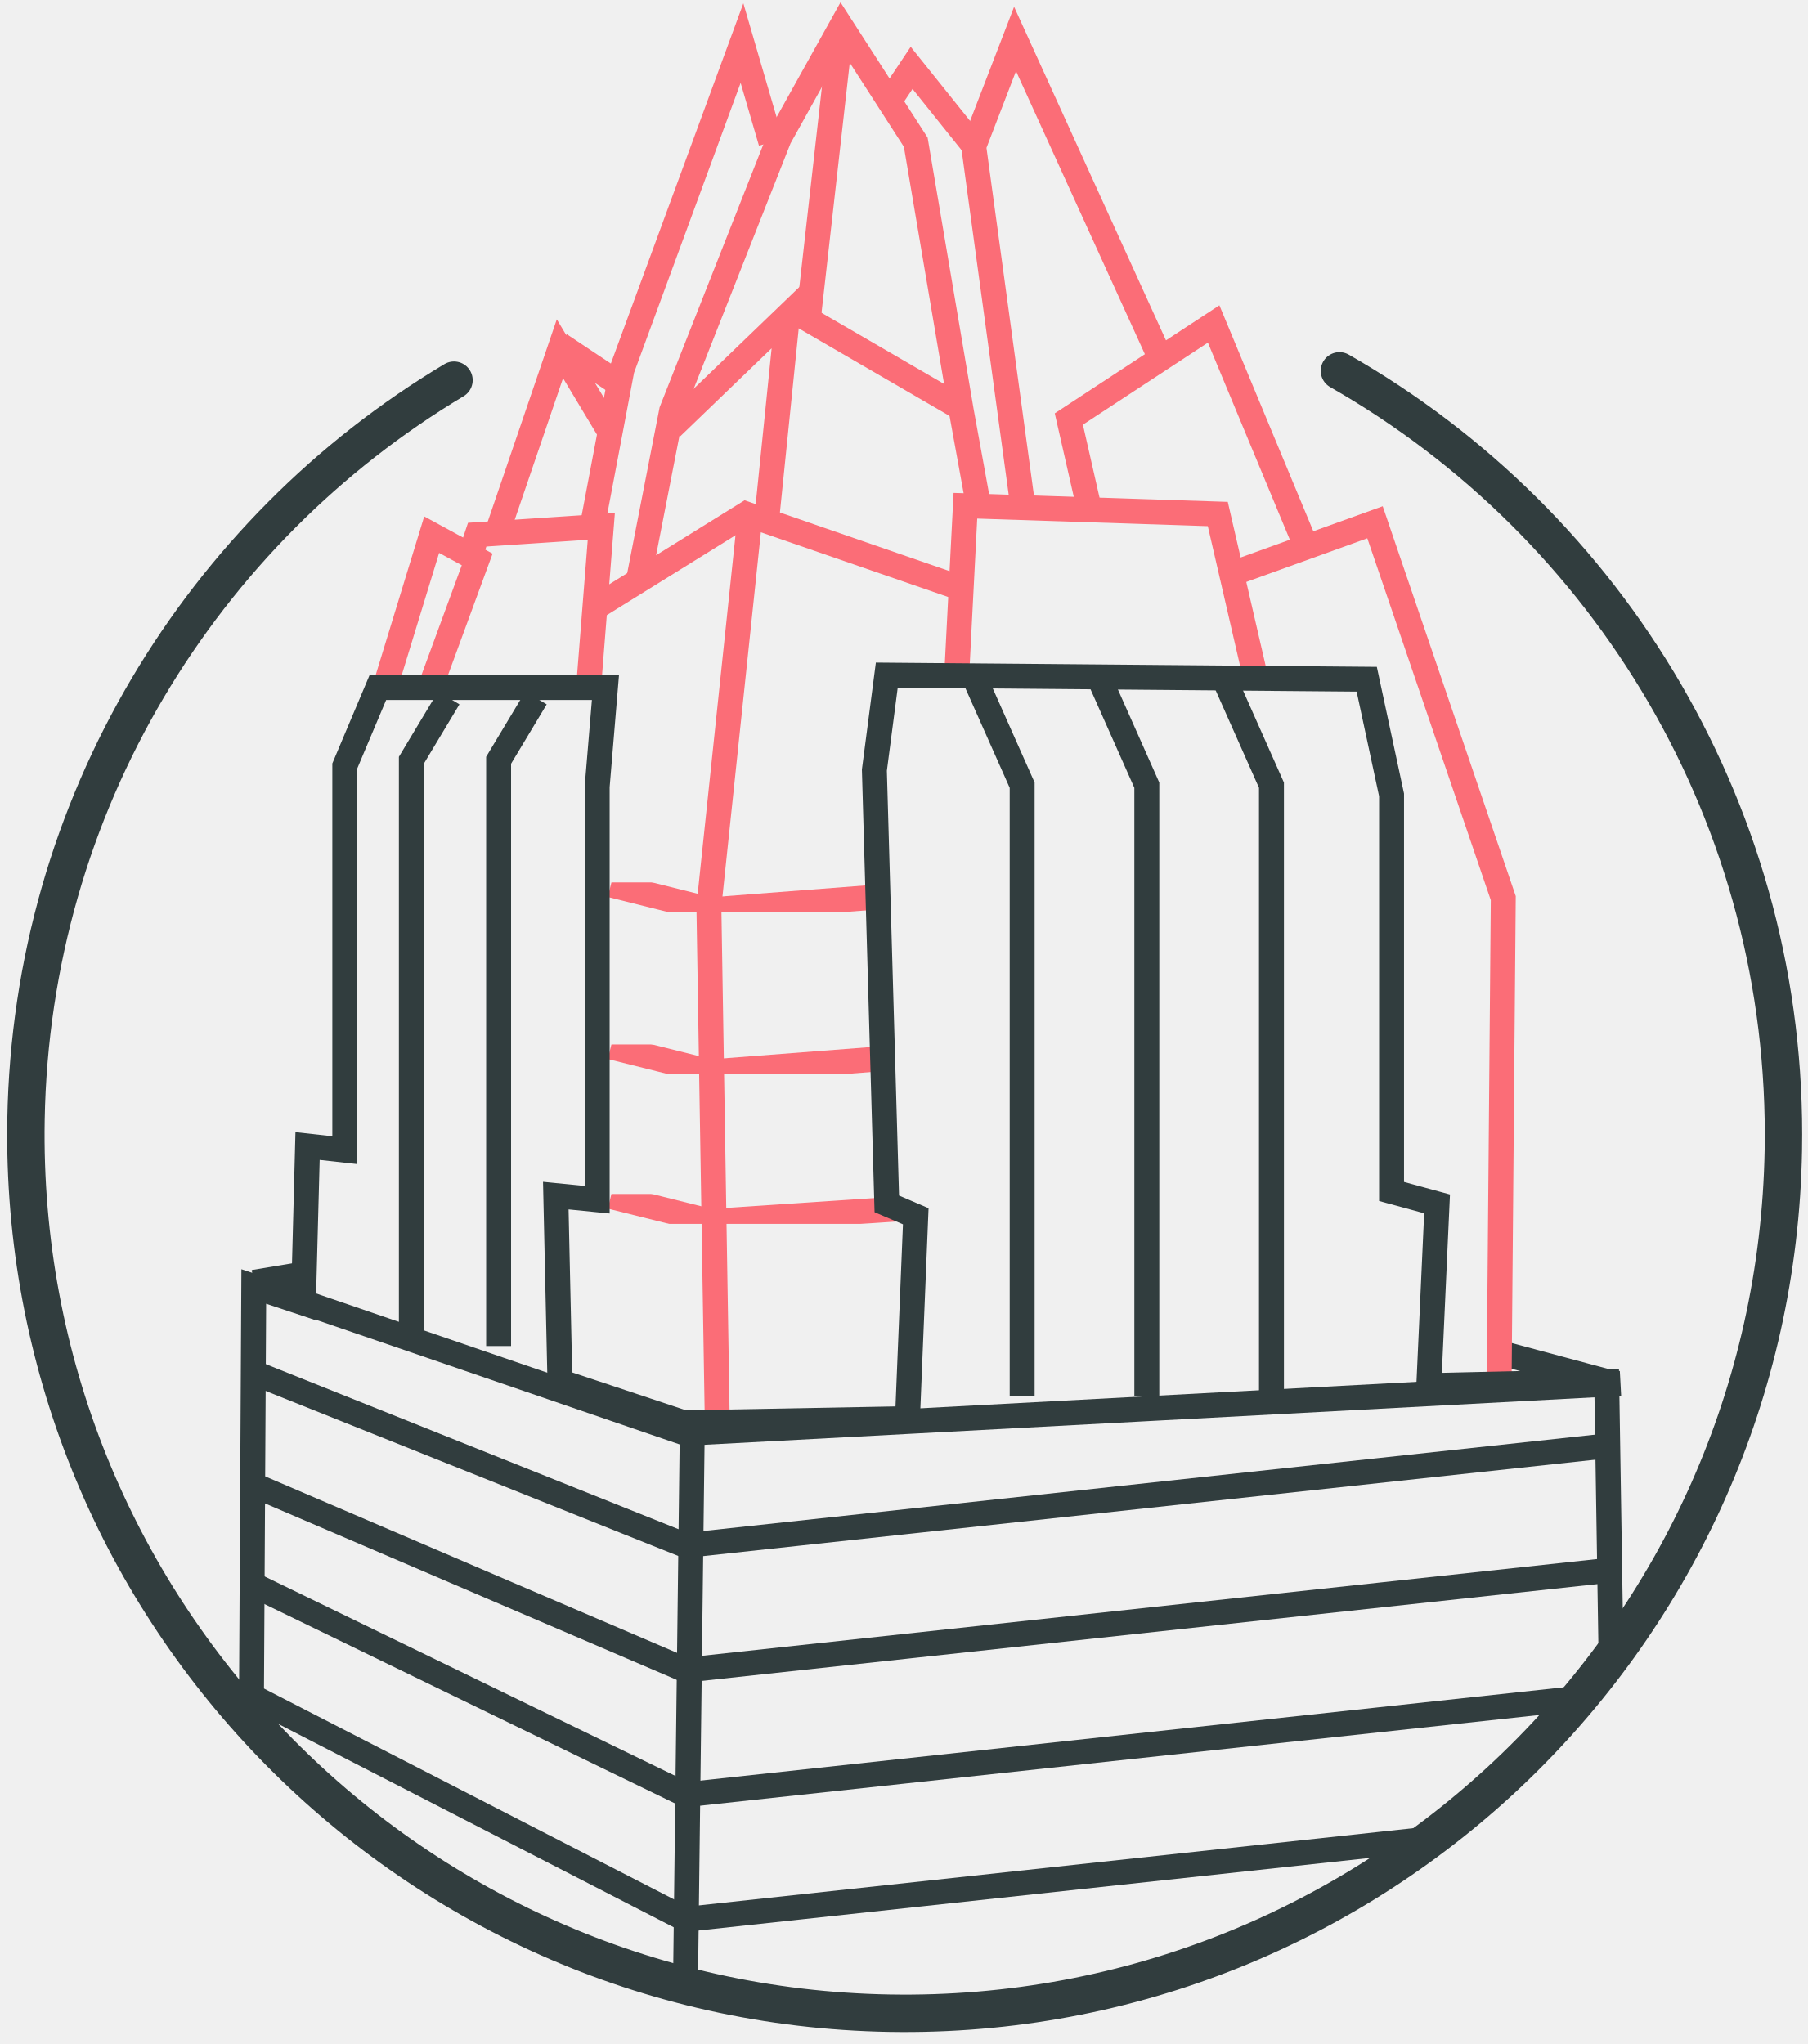
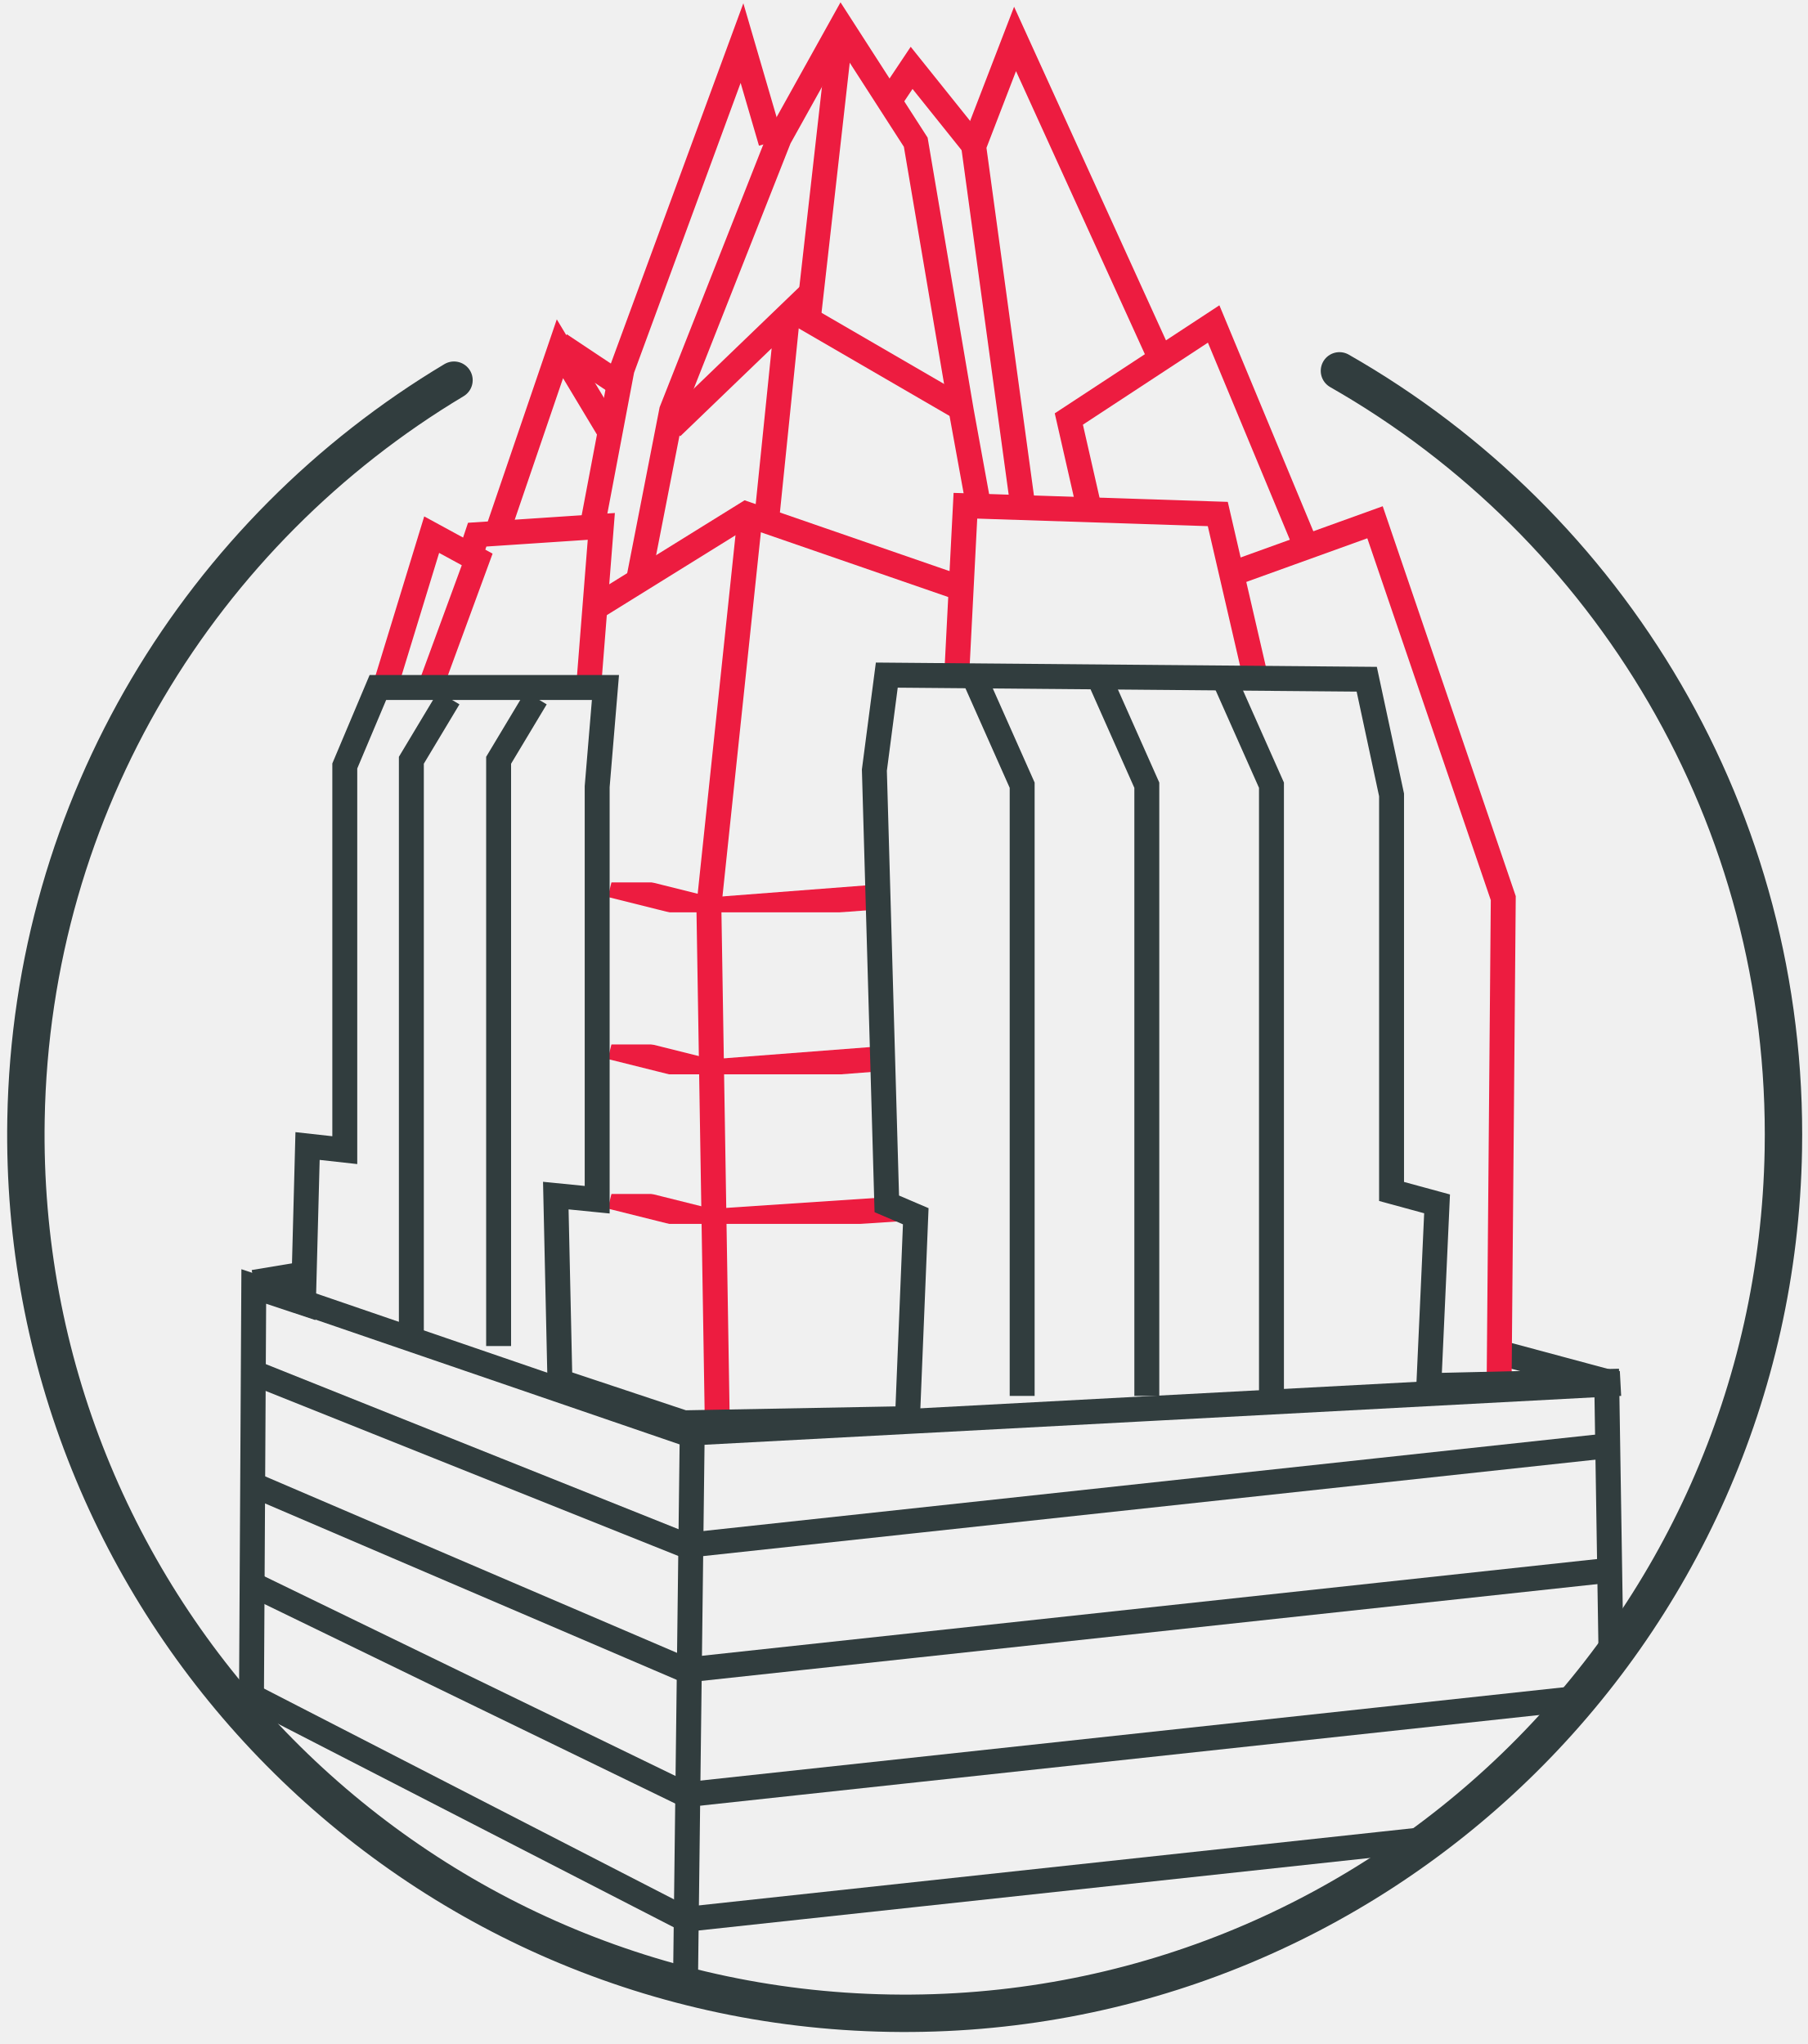
<svg xmlns="http://www.w3.org/2000/svg" xmlns:xlink="http://www.w3.org/1999/xlink" width="145px" height="164px" viewBox="0 0 145 164" version="1.1">
  <defs>
    <path d="M72,163 C32.236,163 2.27373675e-13,130.844 2.27373675e-13,91.178 C2.27373675e-13,51.513 23.4,-2.26207941e-15 63.164,0 C76.625,-2.26207941e-15 91.35,2.755 102.128,9.169 C123.186,21.702 144,64.941 144,91.178 C144,130.844 111.764,163 72,163 Z" id="path-1" />
  </defs>
  <g id="meetups" stroke="none" stroke-width="1" fill="none" fill-rule="evenodd">
    <g id="austin-art" transform="translate(0, -2)">
      <g id="Group-2" transform="translate(1, 0)">
        <mask id="mask-2" fill="white">
          <use xlink:href="#path-1" />
        </mask>
        <g id="Mask" />
-         <polyline id="Path-24" stroke="#FB6D77" stroke-width="2" mask="url(#mask-2)" points="48 73 56 75 69 74" />
-         <polyline id="Path-24-Copy" stroke="#FB6D77" stroke-width="2" mask="url(#mask-2)" points="48 86 56 88 69 87" />
-         <polyline id="Path-24-Copy-2" stroke="#FB6D77" stroke-width="2" mask="url(#mask-2)" points="48 98 56 100 71 99" />
+         <polyline id="Path-24" stroke="#ED1C40" stroke-width="2" mask="url(#mask-2)" points="48 73 56 75 69 74" />
+         <polyline id="Path-24-Copy" stroke="#ED1C40" stroke-width="2" mask="url(#mask-2)" points="48 86 56 88 69 87" />
+         <polyline id="Path-24-Copy-2" stroke="#ED1C40" stroke-width="2" mask="url(#mask-2)" points="48 98 56 100 71 99" />
        <g mask="url(#mask-2)" stroke-width="2">
          <g transform="translate(18.3617, 4.13125)">
            <path d="M36.179,112.026 L34.851,220.737" id="Path-4" stroke="#313D3E" />
            <polyline id="Path-5" stroke="#313D3E" points="118.494 149.81 112.851 147.49 111.855 132.575 109.864 131.581" />
            <path d="M109.532,108.711 L100.902,106.391" id="Path-6" stroke="#313D3E" />
            <path d="M0.996,100.757 L4.979,100.094" id="Path-7" stroke="#313D3E" />
-             <polyline id="Path-8" stroke="#FB6D77" points="11.617 52.699 15.268 40.767 18.919 42.755 15.268 52.699" />
-             <polyline id="Path-9" stroke="#FB6D77" points="18.255 42.755 18.919 40.767 28.877 40.104 27.881 52.699" />
-             <polyline id="Path-10" stroke="#FB6D77" points="20.579 40.435 25.557 25.852 29.54 32.481" />
-             <path d="M25.557,25.521 L30.536,28.835" id="Path-11" stroke="#FB6D77" />
-             <polyline id="Path-13" stroke="#FB6D77" points="28.213 46.733 40.494 39.11 57.753 45.075" />
-             <polyline id="Path-14" stroke="#FB6D77" points="57.421 51.373 58.085 38.447 78.332 39.11 81.319 52.036" />
-             <polyline id="Path-15" stroke="#FB6D77" points="100.902 108.711 101.234 69.933 90.945 39.772 78.996 44.081" />
-             <polyline id="Path-16" stroke="#FB6D77" points="85.302 41.43 78 23.863 66.383 31.487 68.043 38.778" />
-             <polyline id="Path-17" stroke="#FB6D77" points="73.685 26.515 62.068 0.994 58.749 9.612 62.732 38.778" />
-             <polyline id="Path-18" stroke="#FB6D77" points="59.081 9.943 53.77 3.314 51.779 6.297" />
-             <polyline id="Path-19" stroke="#FB6D77" points="42.153 39.441 43.813 23.201 34.519 32.149" />
-             <path d="M58.085,30.824 L43.813,22.538" id="Path-20" stroke="#FB6D77" />
-             <path d="M48.128,0 L45.472,23.532" id="Path-21" stroke="#FB6D77" />
-             <polyline id="Path" stroke="#FB6D77" points="38.17 111.363 37.506 70.596 40.826 39.11" />
-             <polyline id="Path-12" stroke="#FB6D77" points="28.213 39.772 30.536 27.509 40.162 1.326 42.485 9.28" />
-             <polyline id="Path" stroke="#FB6D77" points="31.864 44.413 34.519 30.824 43.149 8.949 48.128 0 54.102 9.28 57.753 30.824 59.081 38.115" />
+             <polyline id="Path-8" stroke="#ED1C40" points="11.617 52.699 15.268 40.767 18.919 42.755 15.268 52.699" />
+             <polyline id="Path-9" stroke="#ED1C40" points="18.255 42.755 18.919 40.767 28.877 40.104 27.881 52.699" />
+             <polyline id="Path-10" stroke="#ED1C40" points="20.579 40.435 25.557 25.852 29.54 32.481" />
+             <path d="M25.557,25.521 L30.536,28.835" id="Path-11" stroke="#ED1C40" />
+             <polyline id="Path-13" stroke="#ED1C40" points="28.213 46.733 40.494 39.11 57.753 45.075" />
+             <polyline id="Path-14" stroke="#ED1C40" points="57.421 51.373 58.085 38.447 78.332 39.11 81.319 52.036" />
+             <polyline id="Path-15" stroke="#ED1C40" points="100.902 108.711 101.234 69.933 90.945 39.772 78.996 44.081" />
+             <polyline id="Path-16" stroke="#ED1C40" points="85.302 41.43 78 23.863 66.383 31.487 68.043 38.778" />
+             <polyline id="Path-17" stroke="#ED1C40" points="73.685 26.515 62.068 0.994 58.749 9.612 62.732 38.778" />
+             <polyline id="Path-18" stroke="#ED1C40" points="59.081 9.943 53.77 3.314 51.779 6.297" />
+             <polyline id="Path-19" stroke="#ED1C40" points="42.153 39.441 43.813 23.201 34.519 32.149" />
+             <path d="M58.085,30.824 L43.813,22.538" id="Path-20" stroke="#ED1C40" />
+             <path d="M48.128,0 L45.472,23.532" id="Path-21" stroke="#ED1C40" />
+             <polyline id="Path" stroke="#ED1C40" points="38.17 111.363 37.506 70.596 40.826 39.11" />
+             <polyline id="Path-12" stroke="#ED1C40" points="28.213 39.772 30.536 27.509 40.162 1.326 42.485 9.28" />
+             <polyline id="Path" stroke="#ED1C40" points="31.864 44.413 34.519 30.824 43.149 8.949 48.128 0 54.102 9.28 57.753 30.824 59.081 38.115" />
            <polygon id="Path-3" stroke="#313D3E" points="10.953 53.03 29.209 53.03 28.545 60.984 28.545 94.128 25.226 93.797 25.557 108.711 35.515 112.026 53.438 111.694 54.102 95.454 51.779 94.46 50.783 59.659 51.779 52.036 90.281 52.367 92.272 61.647 92.272 93.465 95.923 94.46 95.26 109.043 109.532 108.711 110.196 150.804 118.826 150.141 119.157 221.069 0.328 221.069 0.996 101.088 4.979 102.414 5.311 89.82 8.298 90.151 8.298 59.327" />
          </g>
        </g>
        <polyline id="Path-27" stroke="#313D3E" stroke-width="2" mask="url(#mask-2)" points="19 129 54 146 128 138" />
        <polyline id="Path-27-Copy" stroke="#313D3E" stroke-width="2" mask="url(#mask-2)" points="19 138 54 156 128 148" />
        <polyline id="Path-27-Copy-2" stroke="#313D3E" stroke-width="2" mask="url(#mask-2)" points="19 121 54 136 128 128" />
        <polyline id="Path-27-Copy-3" stroke="#313D3E" stroke-width="2" mask="url(#mask-2)" points="19 112 54 126 128 118" />
        <polyline id="Path-27-Copy-4" stroke="#313D3E" stroke-width="2" mask="url(#mask-2)" points="19 105 54 117 129 113" />
      </g>
      <path d="M38.697,163.537 C16.829,151.566 2,128.342 2,101.655 C2,62.719 33.565,31.155 72.5,31.155 C111.435,31.155 143,62.719 143,101.655 C143,126.933 129.695,149.105 109.706,161.549" id="Shape-Copy" stroke="#313D3E" stroke-width="3" stroke-linecap="round" stroke-linejoin="round" transform="translate(72.5, 97.346) rotate(-179) translate(-72.5, -97.346) " />
      <polyline id="Path-22" stroke="#313D3E" stroke-width="2" points="78 56 82 65 82 114" />
      <polyline id="Path-22-Copy" stroke="#313D3E" stroke-width="2" points="88 56 92 65 92 114" />
      <polyline id="Path-22-Copy-2" stroke="#313D3E" stroke-width="2" points="98 56 102 65 102 114" />
      <polyline id="Path-23" stroke="#313D3E" stroke-width="2" points="43 58 40 63 40 110" />
      <polyline id="Path-23-Copy" stroke="#313D3E" stroke-width="2" points="36 58 33 63 33 110" />
    </g>
  </g>
</svg>
